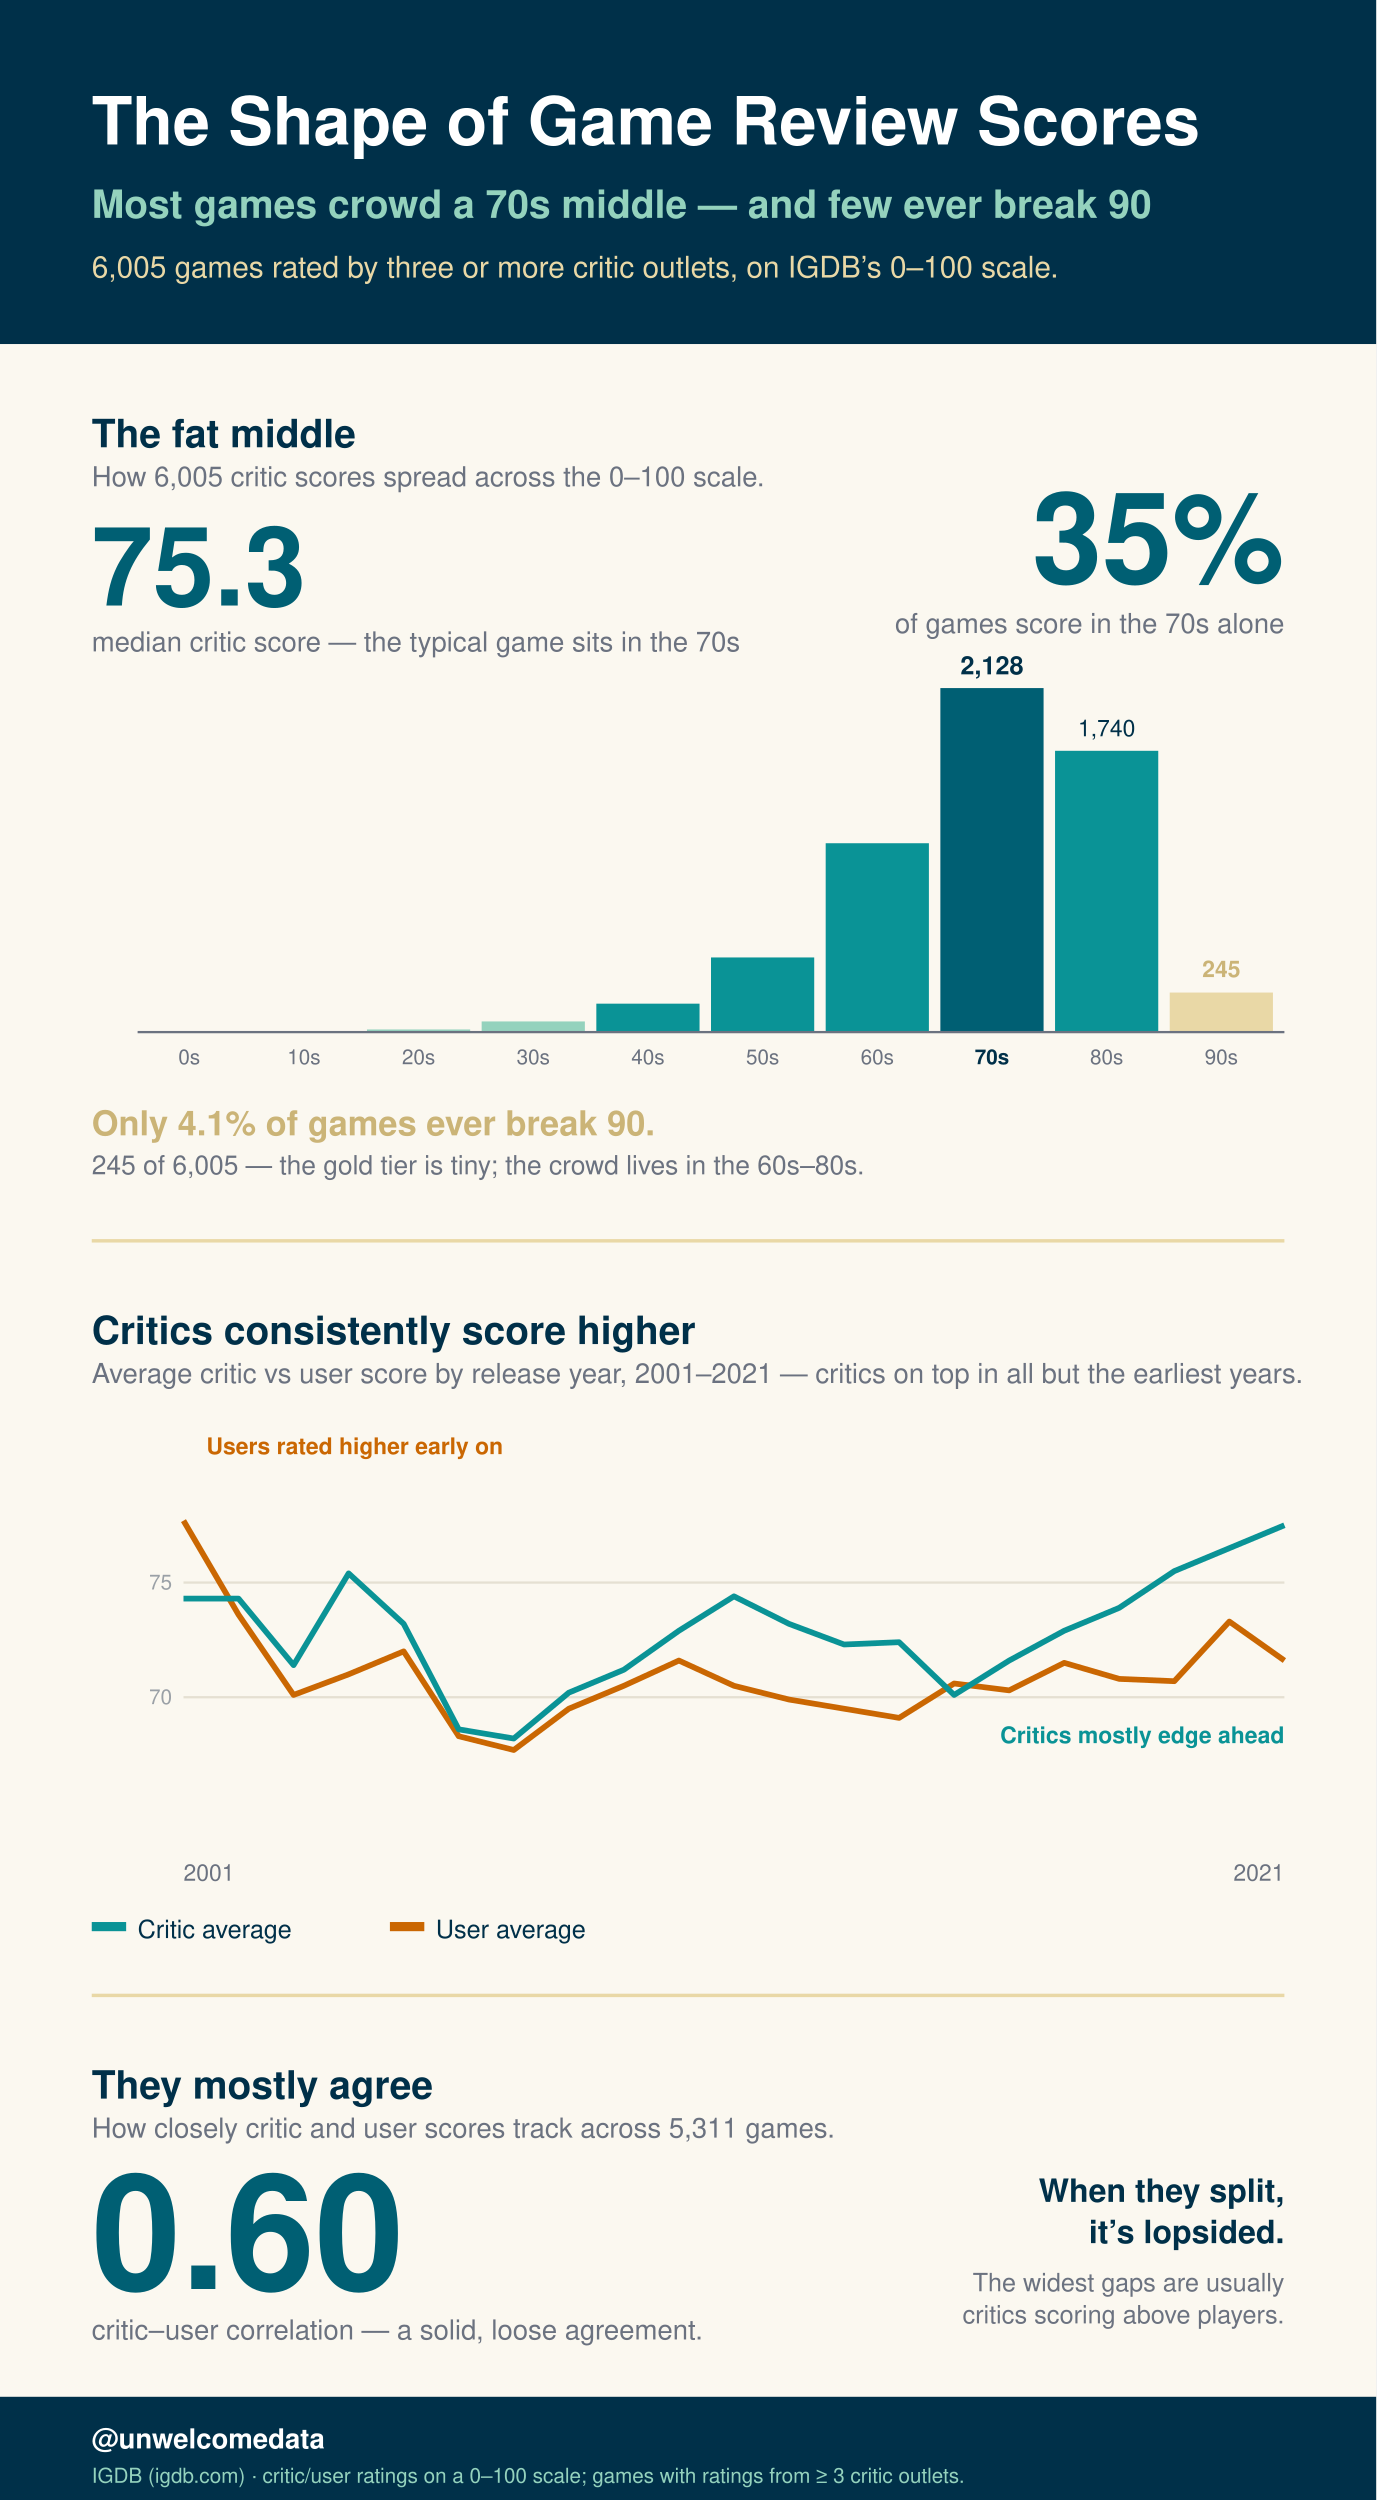
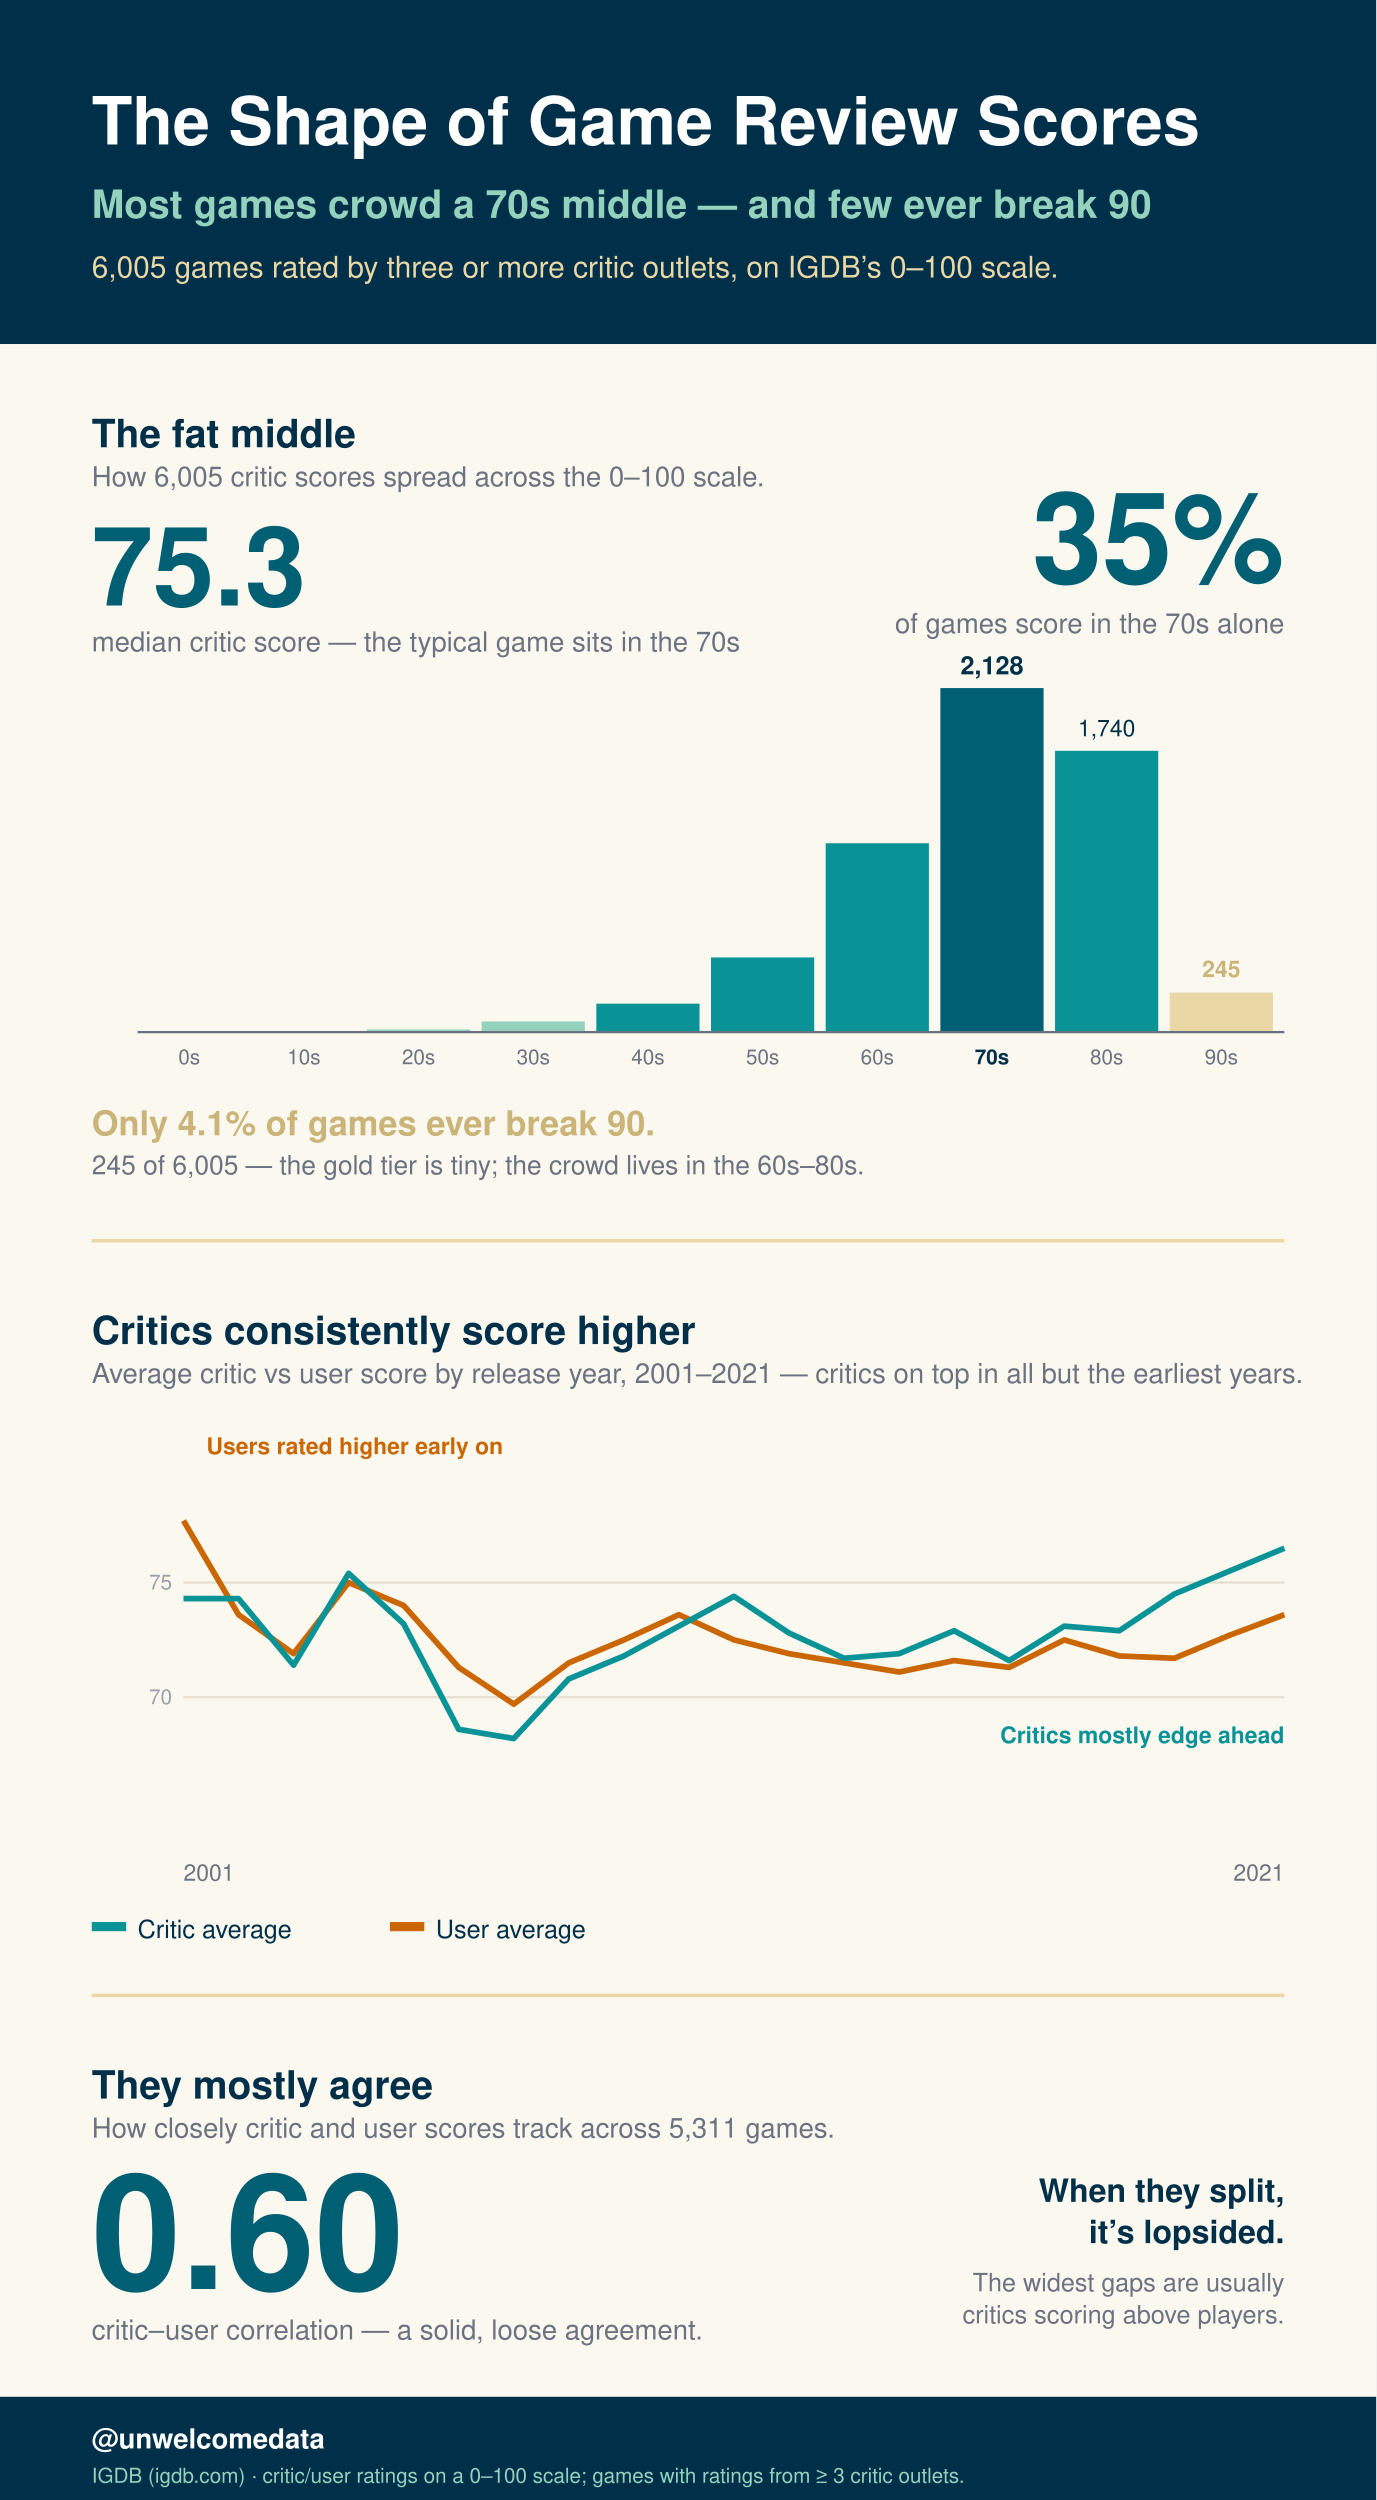
<svg xmlns="http://www.w3.org/2000/svg" width="1200" height="2180" viewBox="0 0 1200 2180" font-family="Helvetica, Arial, sans-serif">
  <rect width="1200" height="2180" fill="#FBF8F0" />
  <rect x="0" y="0" width="1200" height="300" fill="#003049" />
  <text x="80" y="126" fill="#FFFFFF" font-size="58" font-weight="bold">The Shape of Game Review Scores</text>
  <text x="80" y="190" fill="#94D2BD" font-size="34" font-weight="bold">Most games crowd a 70s middle — and few ever break 90</text>
  <text x="80" y="242" fill="#E9D8A6" font-size="26">6,005 games rated by three or more critic outlets, on IGDB’s 0–100 scale.</text>
  <text x="80" y="390" fill="#003049" font-size="34" font-weight="bold">The fat middle</text>
  <text x="80" y="424" fill="#6B7280" font-size="24">How 6,005 critic scores spread across the 0–100 scale.</text>
  <text x="80" y="528" fill="#005F73" font-size="96" font-weight="bold">75.3</text>
  <text x="80" y="568" fill="#6B7280" font-size="24">median critic score — the typical game sits in the 70s</text>
  <text x="1120" y="508" fill="#005F73" font-size="110" font-weight="bold" text-anchor="end">35%</text>
  <text x="1120" y="552" fill="#6B7280" font-size="24" text-anchor="end">of games score in the 70s alone</text>
  <rect x="120" y="899.9" width="90" height="0.1" fill="#94D2BD" />
  <rect x="220" y="899.7" width="90" height="0.3" fill="#94D2BD" />
  <rect x="320" y="897.7" width="90" height="2.3" fill="#94D2BD" />
  <rect x="420" y="890.7" width="90" height="9.3" fill="#94D2BD" />
  <rect x="520" y="875.2" width="90" height="24.8" fill="#0A9396" />
  <rect x="620" y="834.9" width="90" height="65.1" fill="#0A9396" />
  <rect x="720" y="735.3" width="90" height="164.7" fill="#0A9396" />
  <rect x="820" y="600.0" width="90" height="300.0" fill="#005F73" />
  <rect x="920" y="654.7" width="90" height="245.3" fill="#0A9396" />
  <rect x="1020" y="865.5" width="90" height="34.5" fill="#E9D8A6" />
  <line x1="120" y1="900" x2="1120" y2="900" stroke="#6B7280" stroke-width="2" />
  <text x="165" y="928" fill="#6B7280" font-size="18" text-anchor="middle">0s</text>
  <text x="265" y="928" fill="#6B7280" font-size="18" text-anchor="middle">10s</text>
  <text x="365" y="928" fill="#6B7280" font-size="18" text-anchor="middle">20s</text>
  <text x="465" y="928" fill="#6B7280" font-size="18" text-anchor="middle">30s</text>
  <text x="565" y="928" fill="#6B7280" font-size="18" text-anchor="middle">40s</text>
  <text x="665" y="928" fill="#6B7280" font-size="18" text-anchor="middle">50s</text>
  <text x="765" y="928" fill="#6B7280" font-size="18" text-anchor="middle">60s</text>
  <text x="865" y="928" fill="#003049" font-size="18" font-weight="bold" text-anchor="middle">70s</text>
  <text x="965" y="928" fill="#6B7280" font-size="18" text-anchor="middle">80s</text>
  <text x="1065" y="928" fill="#6B7280" font-size="18" text-anchor="middle">90s</text>
  <text x="865" y="588" fill="#003049" font-size="22" font-weight="bold" text-anchor="middle">2,128</text>
  <text x="965" y="642" fill="#003049" font-size="20" text-anchor="middle">1,740</text>
  <text x="1065" y="852" fill="#CBB477" font-size="20" font-weight="bold" text-anchor="middle">245</text>
  <text x="80" y="990" fill="#CBB477" font-size="30" font-weight="bold">Only 4.1% of games ever break 90.</text>
  <text x="80" y="1024" fill="#6B7280" font-size="23">245 of 6,005 — the gold tier is tiny; the crowd lives in the 60s–80s.</text>
  <line x1="80" y1="1082" x2="1120" y2="1082" stroke="#E9D8A6" stroke-width="3" />
  <text x="80" y="1172" fill="#003049" font-size="34" font-weight="bold">Critics consistently score higher</text>
  <text x="80" y="1206" fill="#6B7280" font-size="24">Average critic vs user score by release year, 2001–2021 — critics on top in all but the earliest years.</text>
  <line x1="160" y1="1480" x2="1120" y2="1480" stroke="#E5E0D2" stroke-width="2" />
  <text x="150" y="1486" fill="#9AA0A6" font-size="18" text-anchor="end">70</text>
  <line x1="160" y1="1380" x2="1120" y2="1380" stroke="#E5E0D2" stroke-width="2" />
  <text x="150" y="1386" fill="#9AA0A6" font-size="18" text-anchor="end">75</text>
-   <polyline fill="none" stroke="#CA6702" stroke-width="5" stroke-linejoin="round" points="160,1326 208,1408 256,1478 304,1460 352,1440 400,1514 448,1526 496,1490 544,1470 592,1448 640,1470 688,1482 736,1490 784,1498 832,1468 880,1474 928,1450 976,1464 1024,1466 1072,1414 1120,1448" />
-   <polyline fill="none" stroke="#0A9396" stroke-width="5" stroke-linejoin="round" points="160,1394 208,1394 256,1452 304,1372 352,1416 400,1508 448,1516 496,1476 544,1456 592,1422 640,1392 688,1416 736,1434 784,1432 832,1478 880,1448 928,1422 976,1402 1024,1370 1072,1350 1120,1330" />
+   <polyline fill="none" stroke="#CA6702" stroke-width="5" stroke-linejoin="round" points="160,1326 208,1408 256,1442 304,1380 352,1400 400,1454 448,1486 496,1450 544,1430 592,1408 640,1430 688,1442 736,1450 784,1458 832,1448 880,1454 928,1430 976,1444 1024,1446 1072,1426 1120,1408" />
+   <polyline fill="none" stroke="#0A9396" stroke-width="5" stroke-linejoin="round" points="160,1394 208,1394 256,1452 304,1372 352,1416 400,1508 448,1516 496,1464 544,1444 592,1418 640,1392 688,1424 736,1446 784,1442 832,1422 880,1448 928,1418 976,1422 1024,1390 1072,1370 1120,1350" />
  <text x="180" y="1268" fill="#CA6702" font-size="20" font-weight="bold" text-anchor="start">Users rated higher early on</text>
  <text x="1120" y="1520" fill="#0A9396" font-size="20" font-weight="bold" text-anchor="end">Critics mostly edge ahead</text>
  <text x="160" y="1640" fill="#6B7280" font-size="20" text-anchor="start">2001</text>
  <text x="1120" y="1640" fill="#6B7280" font-size="20" text-anchor="end">2021</text>
  <rect x="80" y="1676" width="30" height="8" fill="#0A9396" />
  <text x="120" y="1690" fill="#003049" font-size="22">Critic average</text>
  <rect x="340" y="1676" width="30" height="8" fill="#CA6702" />
  <text x="380" y="1690" fill="#003049" font-size="22">User average</text>
  <line x1="80" y1="1740" x2="1120" y2="1740" stroke="#E9D8A6" stroke-width="3" />
  <text x="80" y="1830" fill="#003049" font-size="34" font-weight="bold">They mostly agree</text>
  <text x="80" y="1864" fill="#6B7280" font-size="24">How closely critic and user scores track across 5,311 games.</text>
  <text x="80" y="1996" fill="#005F73" font-size="140" font-weight="bold">0.60</text>
  <text x="80" y="2040" fill="#6B7280" font-size="24">critic–user correlation — a solid, loose agreement.</text>
  <text x="1120" y="1920" fill="#003049" font-size="28" font-weight="bold" text-anchor="end">When they split,</text>
  <text x="1120" y="1956" fill="#003049" font-size="28" font-weight="bold" text-anchor="end">it’s lopsided.</text>
  <text x="1120" y="1998" fill="#6B7280" font-size="22" text-anchor="end">The widest gaps are usually</text>
  <text x="1120" y="2026" fill="#6B7280" font-size="22" text-anchor="end">critics scoring above players.</text>
  <rect x="0" y="2090" width="1200" height="90" fill="#003049" />
  <text x="80" y="2135" fill="#FFFFFF" font-size="24" font-weight="bold">@unwelcomedata</text>
  <text x="80" y="2165" fill="#94D2BD" font-size="18">IGDB (igdb.com) · critic/user ratings on a 0–100 scale; games with ratings from ≥ 3 critic outlets.</text>
</svg>
